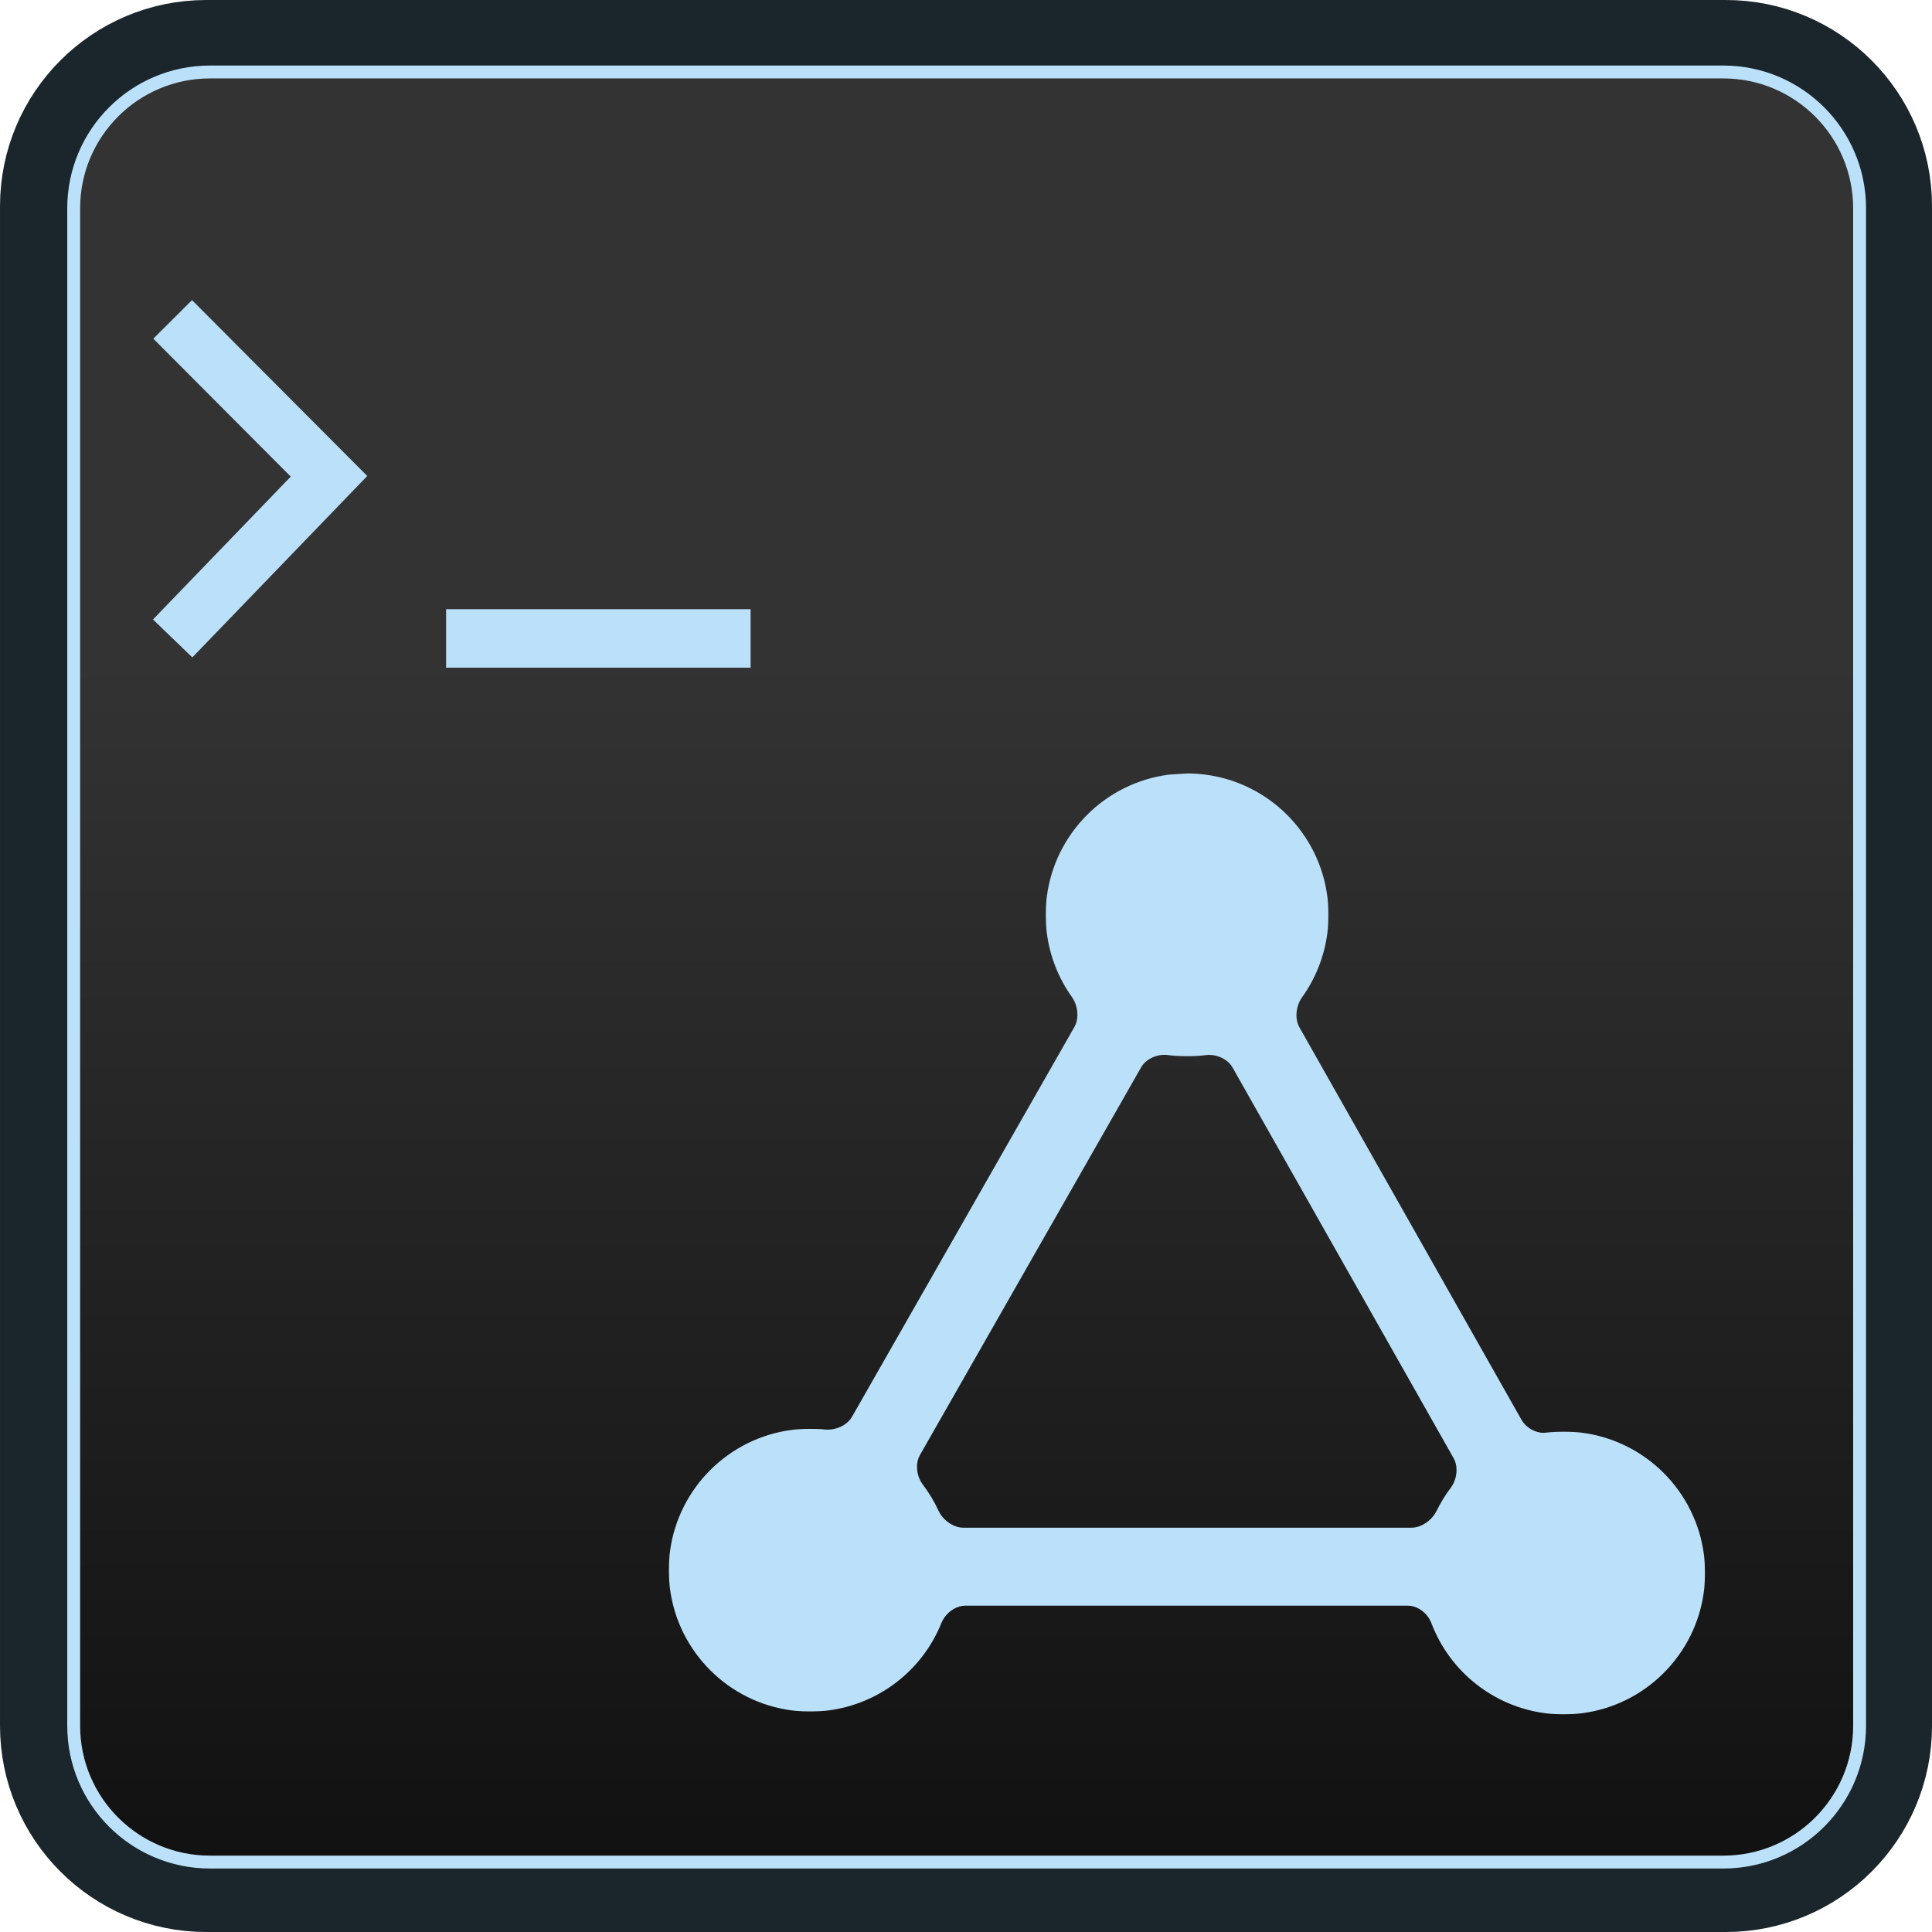
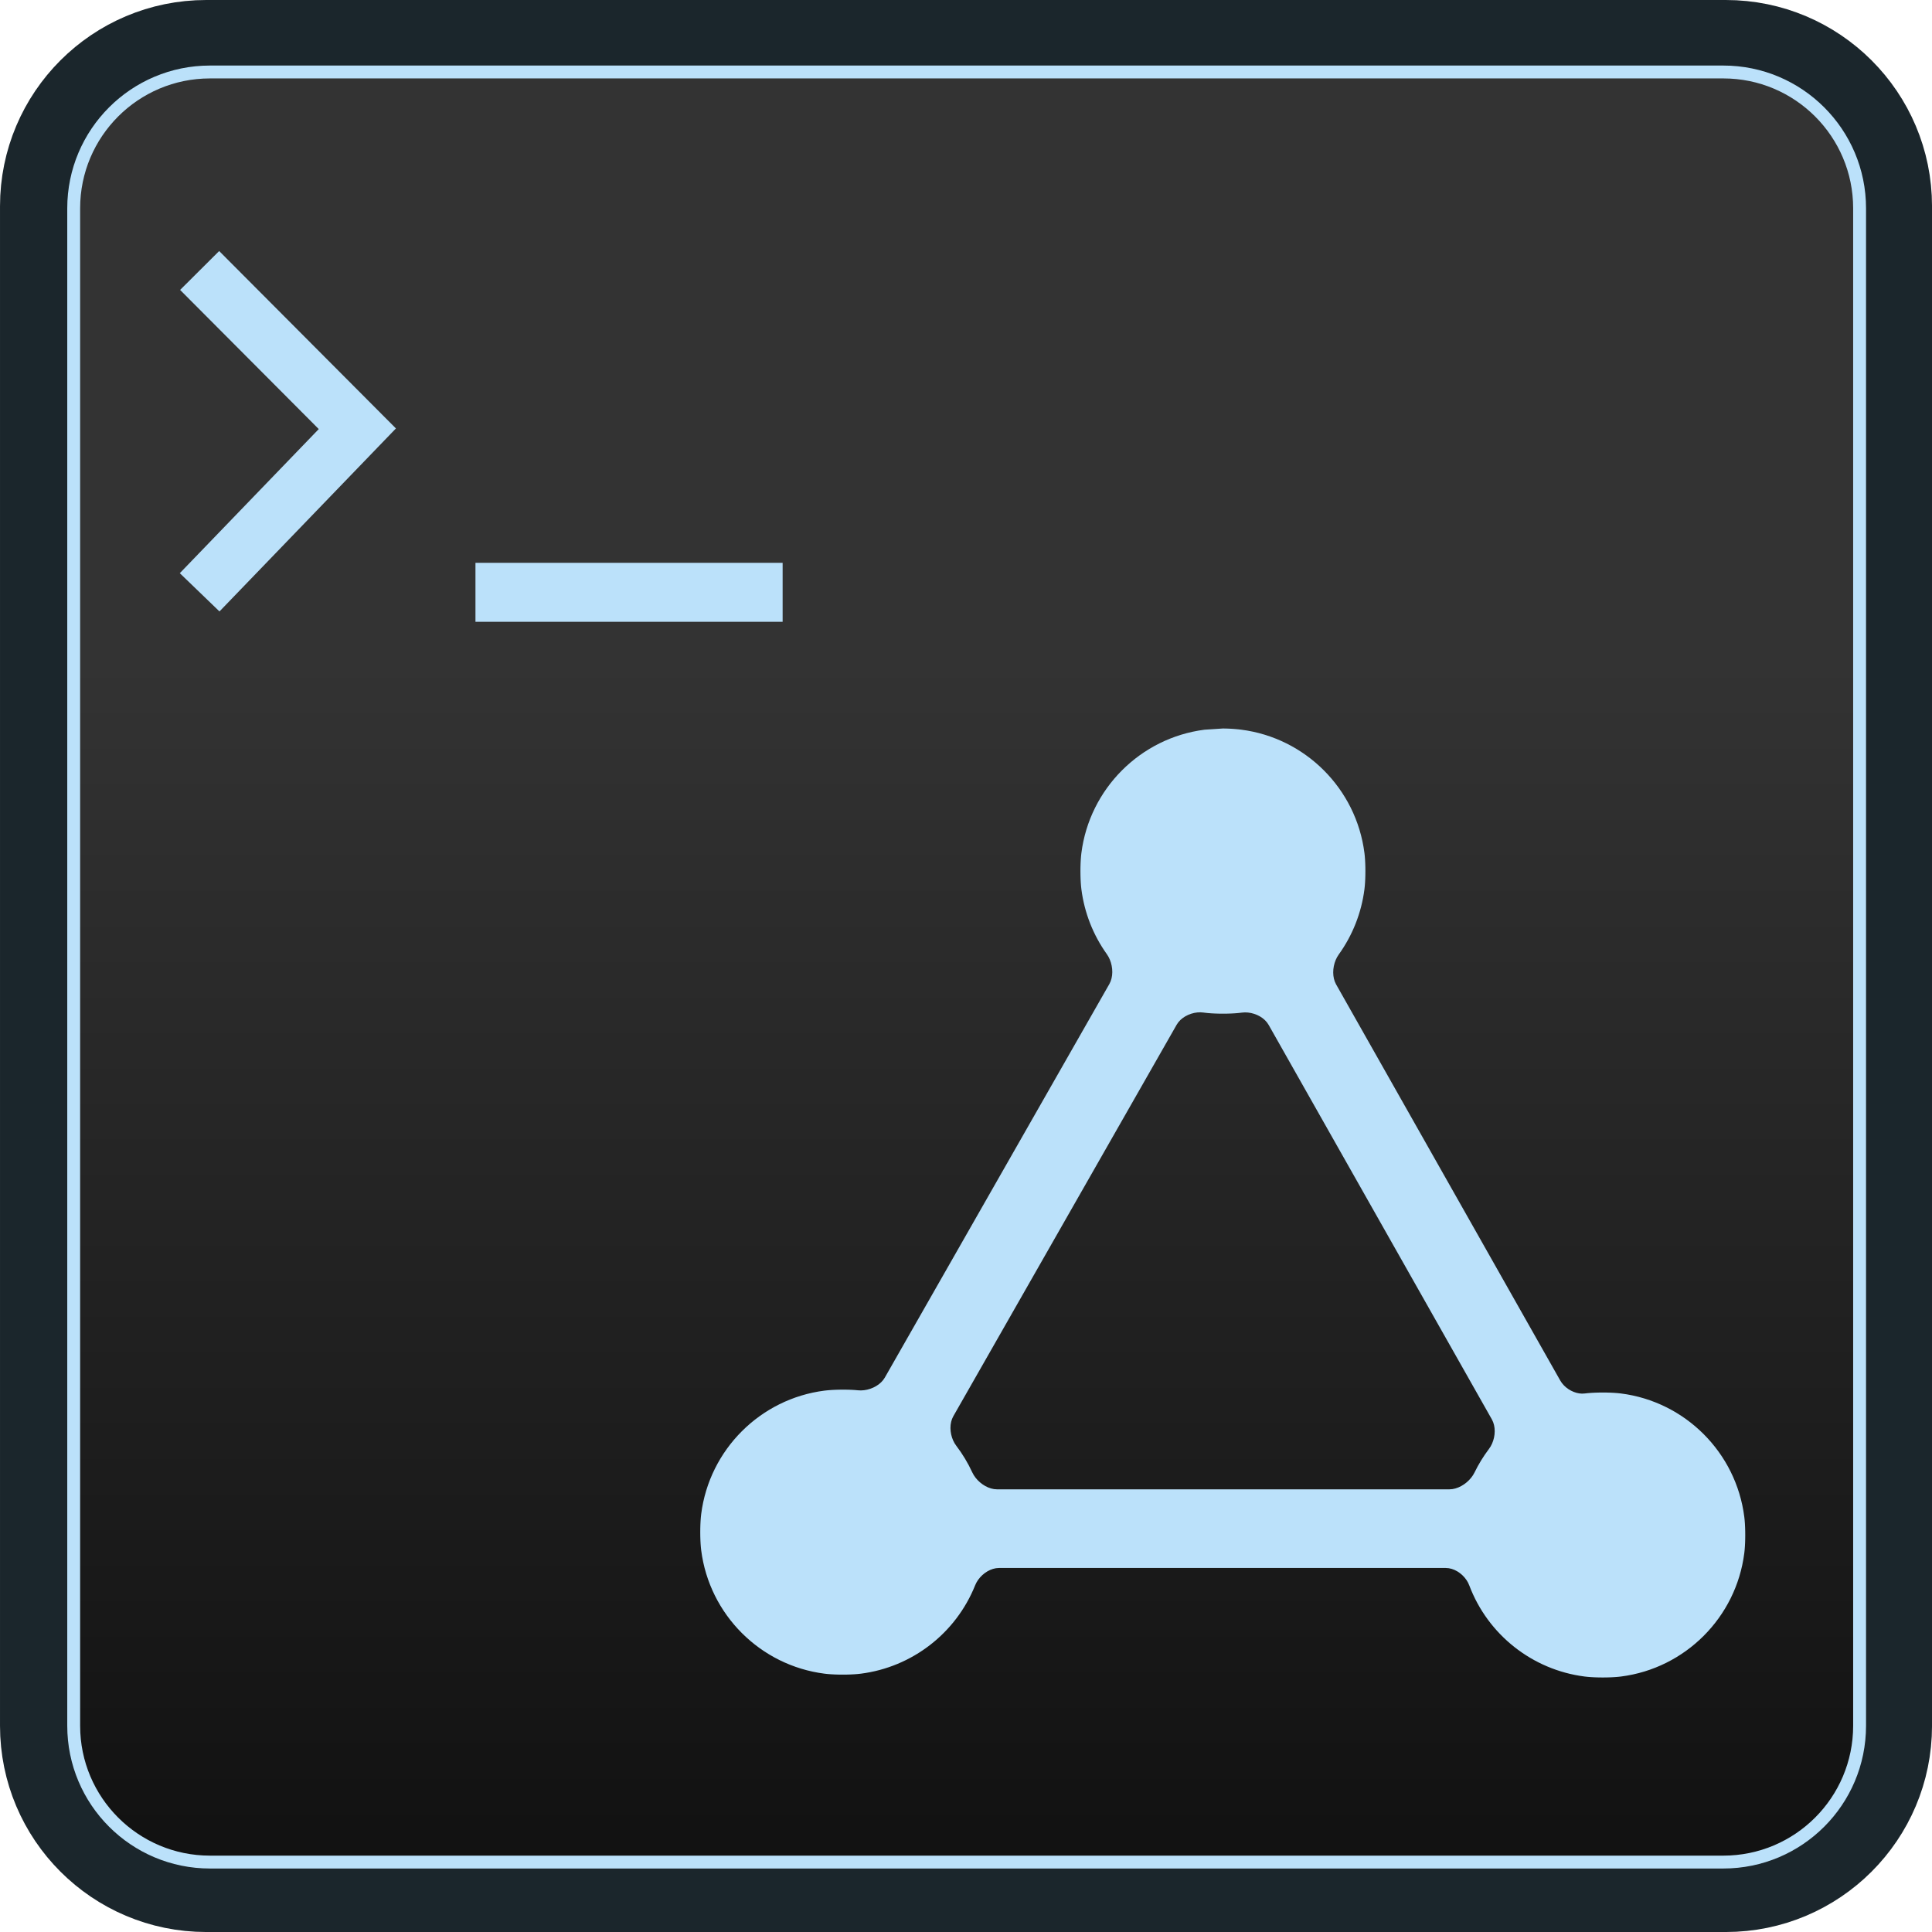
<svg xmlns="http://www.w3.org/2000/svg" width="300mm" height="300mm" version="1.1" viewBox="0 0 300 300">
  <defs>
    <linearGradient id="linearGradient988" x1="184.39" x2="184.39" y1="305.14" y2="23.832" gradientUnits="userSpaceOnUse">
      <stop offset="0" />
      <stop stop-opacity="0" offset="1" />
    </linearGradient>
  </defs>
  <g transform="translate(-36.3 78.645)">
    <g>
      <path x="41.863" y="-73.082" width="288.874" height="288.874" d="m68.322-73.082h235.96a26.458 26.458 45 0 1 26.458 26.458v235.96a26.458 26.458 135 0 1-26.458 26.458h-235.96a26.458 26.458 45 0 1-26.458-26.458v-235.96a26.458 26.458 135 0 1 26.458-26.458z" fill="#333" stroke="#1b262c" stroke-linejoin="round" stroke-width="11.126" style="mix-blend-mode:normal" />
-       <path d="m63.111-29.05 24.276 24.365-24.276 25.177" fill="none" stroke="#bbe1fa" stroke-width="8.484" />
-       <path d="m105.57 20.492h47.285" fill="none" stroke="#bbe1fa" stroke-width="9.078" />
    </g>
    <g>
      <path x="47.744" y="-67.467" width="277.314" height="277.965" d="m68.91-67.467h234.98a21.167 21.167 45 0 1 21.167 21.167v235.63a21.167 21.167 135 0 1-21.167 21.167h-234.98a21.167 21.167 45 0 1-21.167-21.167v-235.63a21.167 21.167 135 0 1 21.167-21.167z" fill="url(#linearGradient988)" stroke="#bbe1fa" stroke-dashoffset="9.61" stroke-linejoin="round" stroke-width="2" />
      <path transform="matrix(.26458 0 0 .26458 36.3 -78.645)" d="m696.55 453.94a83.01 83.01 0 0 0-82.861 83.01 83.01 83.01 0 0 0 22.17 56.473l-141.11 247.33a83.01 83.01 0 0 0-19.246-2.264 83.01 83.01 0 0 0-83.012 83.012 83.01 83.01 0 0 0 83.012 83.01 83.01 83.01 0 0 0 80.35-62.166h281.09a83.01 83.01 0 0 0 80.764 63.826 83.01 83.01 0 0 0 83.01-83.01 83.01 83.01 0 0 0-83.01-83.01 83.01 83.01 0 0 0-19.531 2.33l-140.82-248.86a83.01 83.01 0 0 0 22.357-56.676 83.01 83.01 0 0 0-83.01-83.01 83.01 83.01 0 0 0-0.148 0zm-21.51 163.14a83.01 83.01 0 0 0 21.658 2.877 83.01 83.01 0 0 0 21.393-2.805l140.29 247.94a83.01 83.01 0 0 0-19.324 31.496h-284.38a83.01 83.01 0 0 0-20.07-33.363z" display="none" fill="#38ff73" stroke="#000" stroke-dashoffset="36.321" stroke-linejoin="round" stroke-width="7.559" />
-       <path transform="matrix(.26458 0 0 .26458 36.3 -78.645)" d="m685.99 454.63c-37.341 4.807-66.902 34.421-71.642 71.771l-0.199 1.843-0.154 2.022-0.11 2.156-0.066 2.245-0.021 2.29 0.023 2.29 0.067 2.245 0.112 2.156 0.156 2.021 0.201 1.843c1.744 13.603 6.833 26.568 14.81 37.724l0.944 1.504 0.788 1.641 0.625 1.746 0.452 1.819 0.272 1.861 0.083 1.87-0.114 1.849-0.32 1.795-0.533 1.709-0.755 1.592-130.62 228.95-0.986 1.458-1.198 1.321-1.38 1.176-1.53 1.022-1.648 0.86-1.736 0.689-1.792 0.509-1.817 0.321-1.81 0.124-1.772-0.081-1.565-0.141-1.757-0.109-1.908-0.076-2.018-0.042-2.087-6e-3 -2.116 0.032-2.103 0.071-2.049 0.112-1.955 0.154-1.82 0.198c-37.406 4.746-67.045 34.386-71.792 71.792l-0.199 1.843-0.154 2.022-0.11 2.156-0.066 2.245-0.022 2.29 0.022 2.29 0.066 2.245 0.11 2.156 0.154 2.022 0.199 1.843c4.747 37.405 34.386 67.044 71.791 71.79l1.843 0.199 2.022 0.154 2.156 0.11 2.245 0.066 2.29 0.022 2.29-0.023 2.245-0.067 2.156-0.111 2.022-0.155 1.843-0.2c29.818-3.807 55.324-23.541 66.496-51.448l0.758-1.599 0.958-1.528 1.135-1.435 1.29-1.318 1.422-1.178 1.532-1.015 1.62-0.83 1.686-0.621 1.729-0.39 1.75-0.135h259.92l1.748 0.136 1.721 0.392 1.673 0.624 1.603 0.834 1.512 1.021 1.398 1.185 1.262 1.326 1.105 1.444 0.926 1.54 0.725 1.611c10.809 28.703 36.694 49.16 67.118 53.042l1.843 0.2 2.022 0.155 2.156 0.111 2.245 0.067 2.29 0.022 2.29-0.022 2.245-0.066 2.156-0.11 2.022-0.154 1.843-0.199c37.404-4.747 67.043-34.385 71.79-71.79l0.199-1.843 0.154-2.022 0.11-2.156 0.066-2.245 0.022-2.29-0.022-2.29-0.066-2.245-0.11-2.156-0.154-2.022-0.199-1.843c-4.747-37.404-34.385-67.043-71.79-71.79l-1.843-0.199-2.022-0.154-2.156-0.11-2.245-0.066-2.29-0.021-2.29 0.023-2.245 0.067-2.156 0.112-2.021 0.156-1.843 0.201-1.535 0.082-1.585-0.133-1.606-0.336-1.6-0.53-1.564-0.712-1.501-0.884-1.409-1.045-1.288-1.196-1.139-1.336-0.962-1.465-130.39-230.44-0.75-1.595-0.527-1.711-0.313-1.796-0.108-1.849 0.089-1.87 0.278-1.86 0.459-1.818 0.63-1.744 0.794-1.638 0.949-1.501c8.068-11.206 13.215-24.253 14.97-37.949l0.201-1.843 0.156-2.021 0.112-2.156 0.067-2.245 0.023-2.29-0.021-2.29-0.066-2.245-0.11-2.156-0.154-2.022-0.199-1.843c-4.747-37.404-34.385-67.043-71.79-71.79l-1.71-0.197-1.636-0.154-1.537-0.116-1.412-0.084-1.261-0.057-1.085-0.034-0.883-0.018-0.655-6e-3 -0.402 2.2e-4 -0.123 1e-3zm-0.591 164.57c0.246 0.034 0.492 0.067 0.739 0.098l1.843 0.201 2.021 0.156 2.156 0.111 2.245 0.067 2.29 0.022 2.29-0.022 2.245-0.067 2.156-0.111 2.021-0.156 1.843-0.201c0.155-0.02 0.311-0.04 0.466-0.061l1.765-0.126 1.802 0.082 1.808 0.283 1.782 0.475 1.726 0.659 1.639 0.834 1.52 1.002 1.371 1.162 1.191 1.314 0.98 1.457 129.87 229.51 0.747 1.593 0.52 1.705 0.302 1.786 0.093 1.835-0.108 1.854-0.3 1.841-0.483 1.797-0.658 1.722-0.824 1.615-0.981 1.477c-3.238 4.284-6.053 8.872-8.405 13.699l-0.873 1.55-1.067 1.484-1.238 1.395-1.384 1.283-1.506 1.149-1.605 0.991-1.68 0.811-1.73 0.607-1.757 0.381-1.76 0.132h-263.21l-1.757-0.133-1.749-0.384-1.718-0.612-1.663-0.817-1.584-0.999-1.482-1.158-1.357-1.294-1.208-1.407-1.036-1.498-0.84-1.565c-2.535-5.494-5.664-10.694-9.329-15.508l-0.985-1.473-0.827-1.611-0.66-1.717-0.484-1.792-0.3-1.836-0.107-1.849 0.095-1.831 0.305-1.782 0.524-1.701 0.752-1.589 129.94-227.76 0.985-1.454 1.195-1.309 1.375-1.157 1.524-0.997 1.642-0.829 1.728-0.653 1.784-0.469 1.809-0.276 1.802-0.076z" fill="#bbe1fa" stroke-width="0" />
    </g>
  </g>
+   <g transform="matrix(1.008717, 0, 0, 1.008717, -32.66114, 71.30322)">
+     <path d="m63.111-29.05 24.276 24.365-24.276 25.177" fill="none" stroke="#bbe1fa" stroke-width="8.484" />
+     <path d="m105.57 20.492h47.285" fill="none" stroke="#bbe1fa" stroke-width="9.078" />
+     <path transform="matrix(.26458 0 0 .26458 36.3 -78.645)" d="m685.99 454.63c-37.341 4.807-66.902 34.421-71.642 71.771l-0.199 1.843-0.154 2.022-0.11 2.156-0.066 2.245-0.021 2.29 0.023 2.29 0.067 2.245 0.112 2.156 0.156 2.021 0.201 1.843c1.744 13.603 6.833 26.568 14.81 37.724l0.944 1.504 0.788 1.641 0.625 1.746 0.452 1.819 0.272 1.861 0.083 1.87-0.114 1.849-0.32 1.795-0.533 1.709-0.755 1.592-130.62 228.95-0.986 1.458-1.198 1.321-1.38 1.176-1.53 1.022-1.648 0.86-1.736 0.689-1.792 0.509-1.817 0.321-1.81 0.124-1.772-0.081-1.565-0.141-1.757-0.109-1.908-0.076-2.018-0.042-2.087-6e-3 -2.116 0.032-2.103 0.071-2.049 0.112-1.955 0.154-1.82 0.198c-37.406 4.746-67.045 34.386-71.792 71.792l-0.199 1.843-0.154 2.022-0.11 2.156-0.066 2.245-0.022 2.29 0.022 2.29 0.066 2.245 0.11 2.156 0.154 2.022 0.199 1.843c4.747 37.405 34.386 67.044 71.791 71.79l1.843 0.199 2.022 0.154 2.156 0.11 2.245 0.066 2.29 0.022 2.29-0.023 2.245-0.067 2.156-0.111 2.022-0.155 1.843-0.2c29.818-3.807 55.324-23.541 66.496-51.448l0.758-1.599 0.958-1.528 1.135-1.435 1.29-1.318 1.422-1.178 1.532-1.015 1.62-0.83 1.686-0.621 1.729-0.39 1.75-0.135h259.92l1.748 0.136 1.721 0.392 1.673 0.624 1.603 0.834 1.512 1.021 1.398 1.185 1.262 1.326 1.105 1.444 0.926 1.54 0.725 1.611c10.809 28.703 36.694 49.16 67.118 53.042l1.843 0.2 2.022 0.155 2.156 0.111 2.245 0.067 2.29 0.022 2.29-0.022 2.245-0.066 2.156-0.11 2.022-0.154 1.843-0.199c37.404-4.747 67.043-34.385 71.79-71.79l0.199-1.843 0.154-2.022 0.11-2.156 0.066-2.245 0.022-2.29-0.022-2.29-0.066-2.245-0.11-2.156-0.154-2.022-0.199-1.843c-4.747-37.404-34.385-67.043-71.79-71.79l-1.843-0.199-2.022-0.154-2.156-0.11-2.245-0.066-2.29-0.021-2.29 0.023-2.245 0.067-2.156 0.112-2.021 0.156-1.843 0.201-1.535 0.082-1.585-0.133-1.606-0.336-1.6-0.53-1.564-0.712-1.501-0.884-1.409-1.045-1.288-1.196-1.139-1.336-0.962-1.465-130.39-230.44-0.75-1.595-0.527-1.711-0.313-1.796-0.108-1.849 0.089-1.87 0.278-1.86 0.459-1.818 0.63-1.744 0.794-1.638 0.949-1.501c8.068-11.206 13.215-24.253 14.97-37.949l0.201-1.843 0.156-2.021 0.112-2.156 0.067-2.245 0.023-2.29-0.021-2.29-0.066-2.245-0.11-2.156-0.154-2.022-0.199-1.843c-4.747-37.404-34.385-67.043-71.79-71.79l-1.71-0.197-1.636-0.154-1.537-0.116-1.412-0.084-1.261-0.057-1.085-0.034-0.883-0.018-0.655-6e-3 -0.402 2.2e-4 -0.123 1e-3zm-0.591 164.57c0.246 0.034 0.492 0.067 0.739 0.098l1.843 0.201 2.021 0.156 2.156 0.111 2.245 0.067 2.29 0.022 2.29-0.022 2.245-0.067 2.156-0.111 2.021-0.156 1.843-0.201c0.155-0.02 0.311-0.04 0.466-0.061l1.765-0.126 1.802 0.082 1.808 0.283 1.782 0.475 1.726 0.659 1.639 0.834 1.52 1.002 1.371 1.162 1.191 1.314 0.98 1.457 129.87 229.51 0.747 1.593 0.52 1.705 0.302 1.786 0.093 1.835-0.108 1.854-0.3 1.841-0.483 1.797-0.658 1.722-0.824 1.615-0.981 1.477c-3.238 4.284-6.053 8.872-8.405 13.699l-0.873 1.55-1.067 1.484-1.238 1.395-1.384 1.283-1.506 1.149-1.605 0.991-1.68 0.811-1.73 0.607-1.757 0.381-1.76 0.132h-263.21l-1.757-0.133-1.749-0.384-1.718-0.612-1.663-0.817-1.584-0.999-1.482-1.158-1.357-1.294-1.208-1.407-1.036-1.498-0.84-1.565c-2.535-5.494-5.664-10.694-9.329-15.508l-0.985-1.473-0.827-1.611-0.66-1.717-0.484-1.792-0.3-1.836-0.107-1.849 0.095-1.831 0.305-1.782 0.524-1.701 0.752-1.589 129.94-227.76 0.985-1.454 1.195-1.309 1.375-1.157 1.524-0.997 1.642-0.829 1.728-0.653 1.784-0.469 1.809-0.276 1.802-0.076z" fill="#bbe1fa" stroke-width="0" />
+   </g>
</svg>
